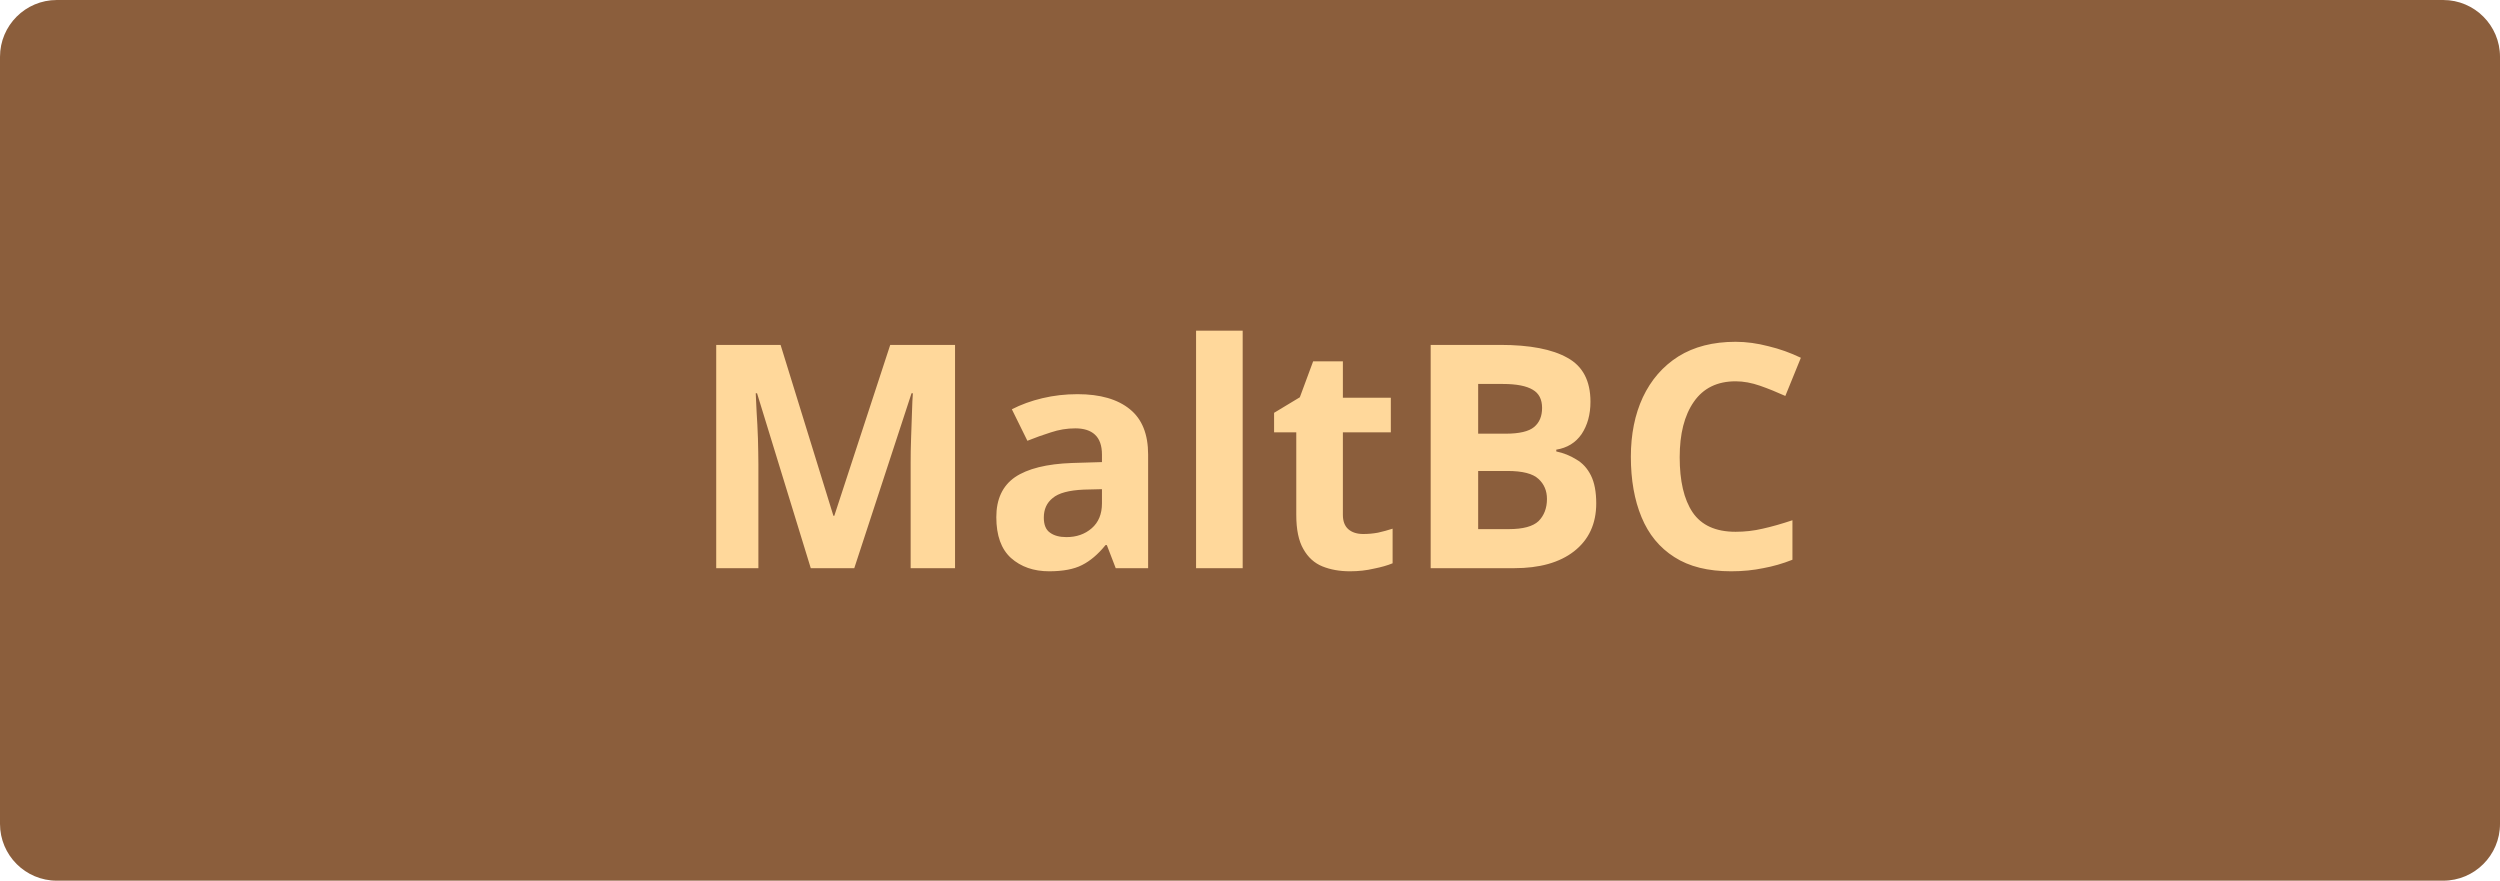
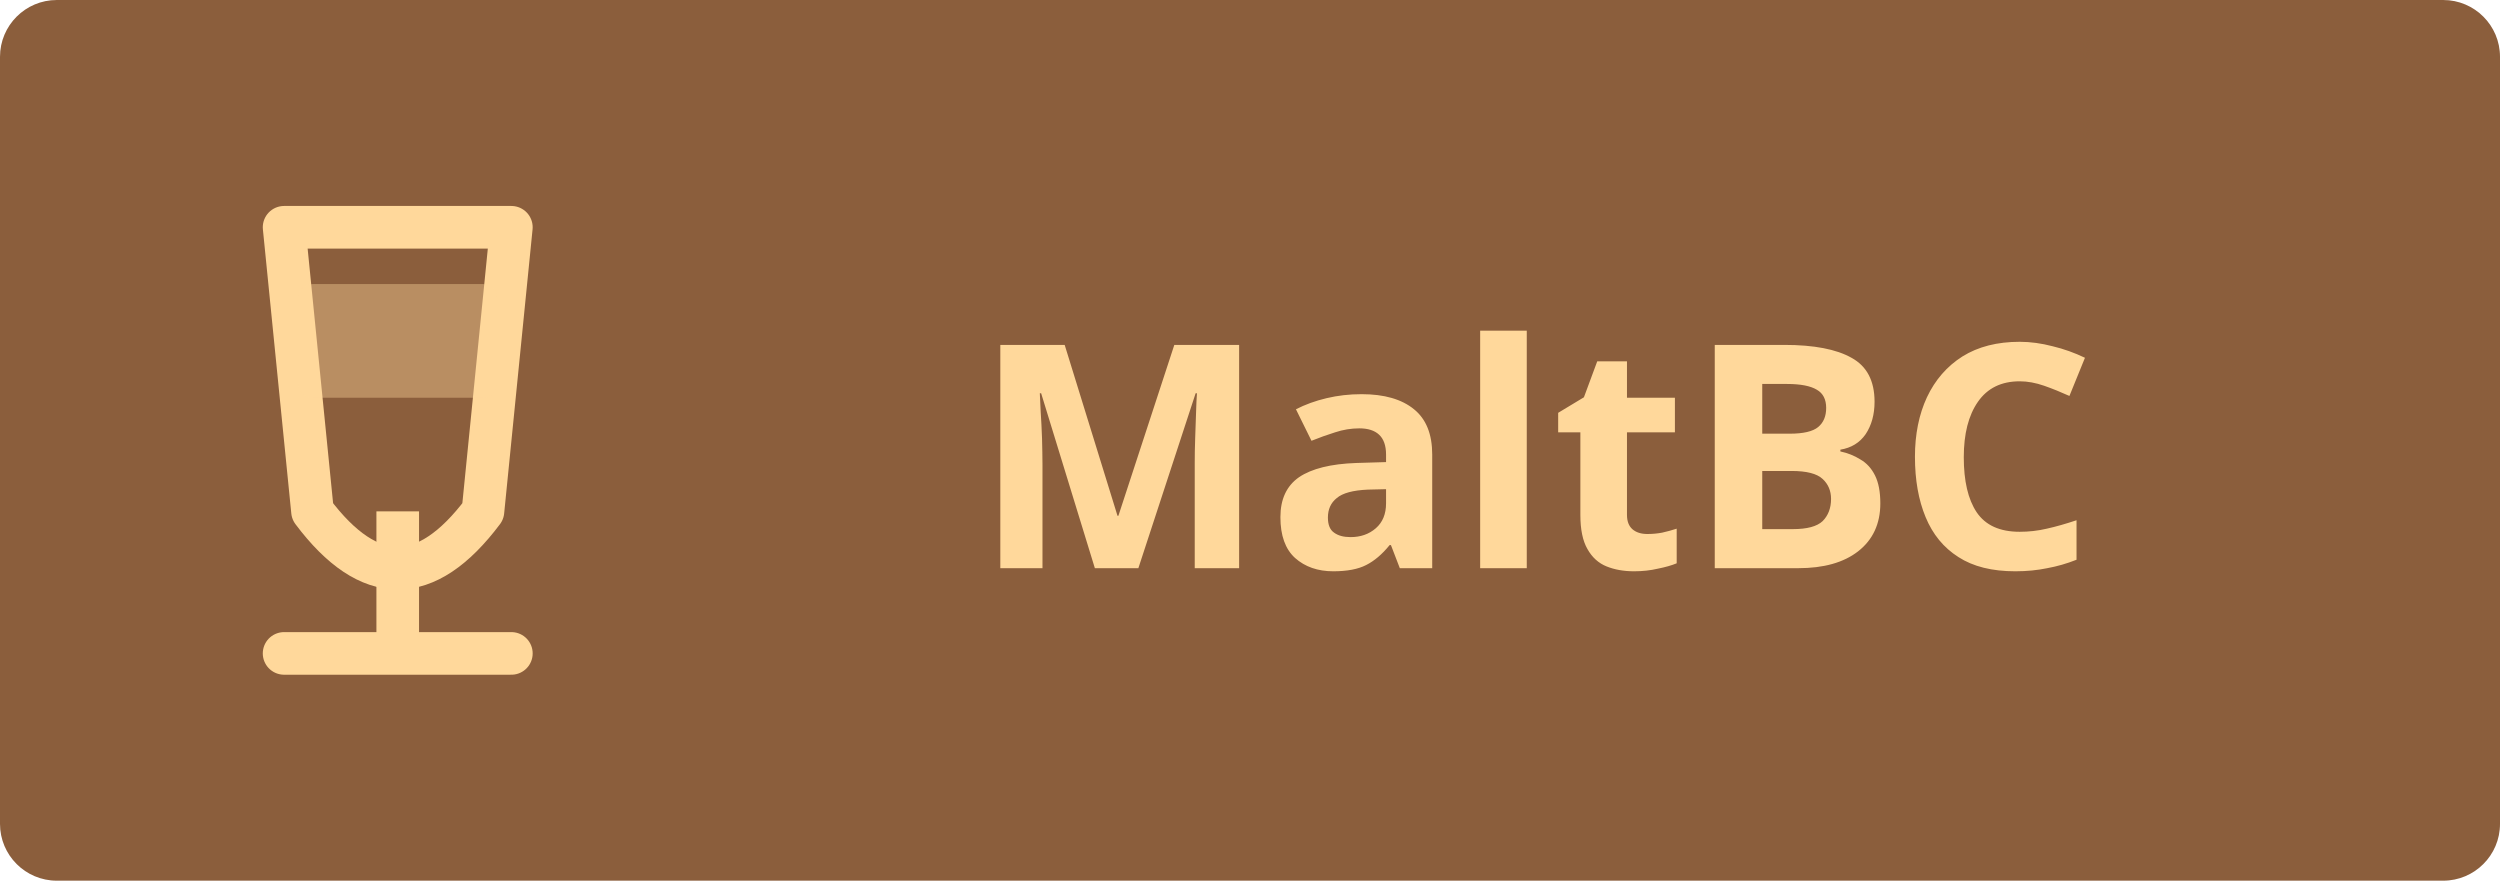
<svg xmlns="http://www.w3.org/2000/svg" width="88" height="31" viewBox="0 0 88 31">
  <rect width="88" height="31" fill="#8b5e3c" rx="2" />
-   <text x="44" y="20" text-anchor="middle" fill="#ffd89b" font-family="Verdana,sans-serif" font-size="11" font-weight="bold">MaltBC</text>
+   <path d="M10 8 L18 8 L17 18 Q14 22 11 18 Z" fill="none" stroke="#ffd89b" stroke-width="1.5" stroke-linejoin="round" />
+   <line x1="14" y1="18" x2="14" y2="23" stroke="#ffd89b" stroke-width="1.5" />
+   <line x1="10" y1="23" x2="18" y2="23" stroke="#ffd89b" stroke-width="1.5" stroke-linecap="round" />
+   <rect x="10.5" y="10" width="7" height="4" rx="0.5" fill="#ffd89b" opacity="0.4" />
+   <text x="54" y="20" text-anchor="middle" fill="#ffd89b" font-family="Verdana,sans-serif" font-size="11" font-weight="bold">MaltBC</text>
</svg>
